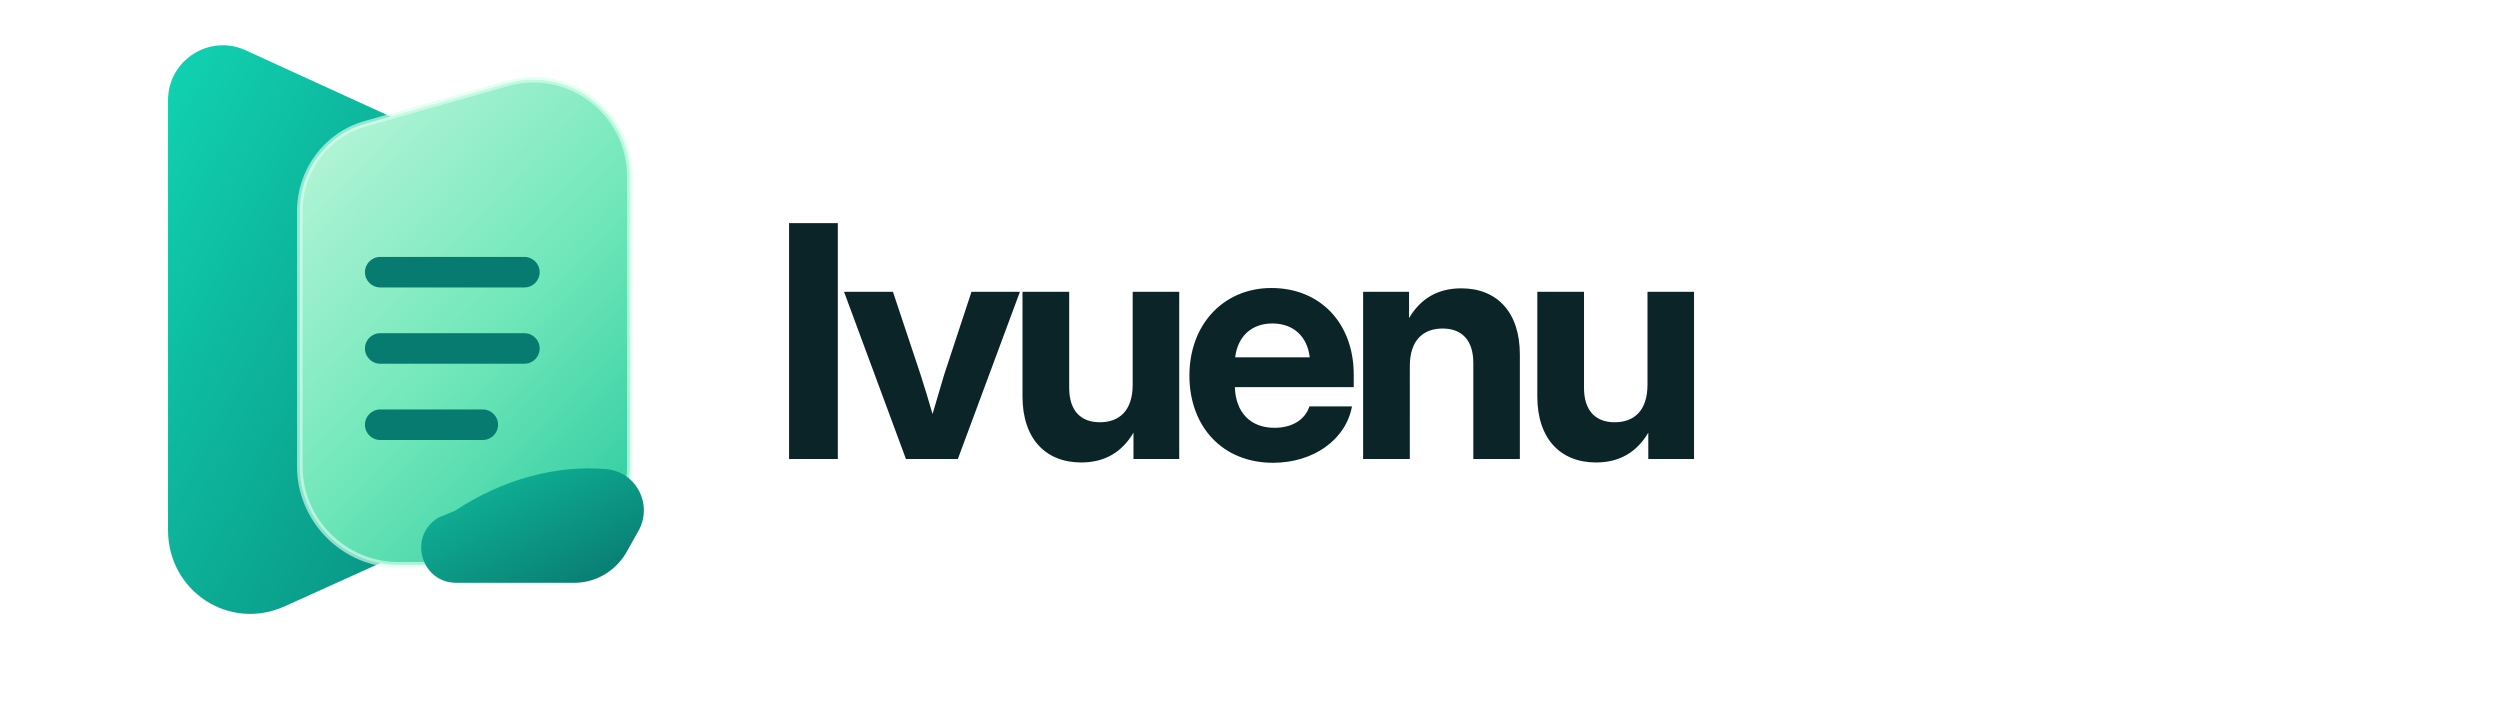
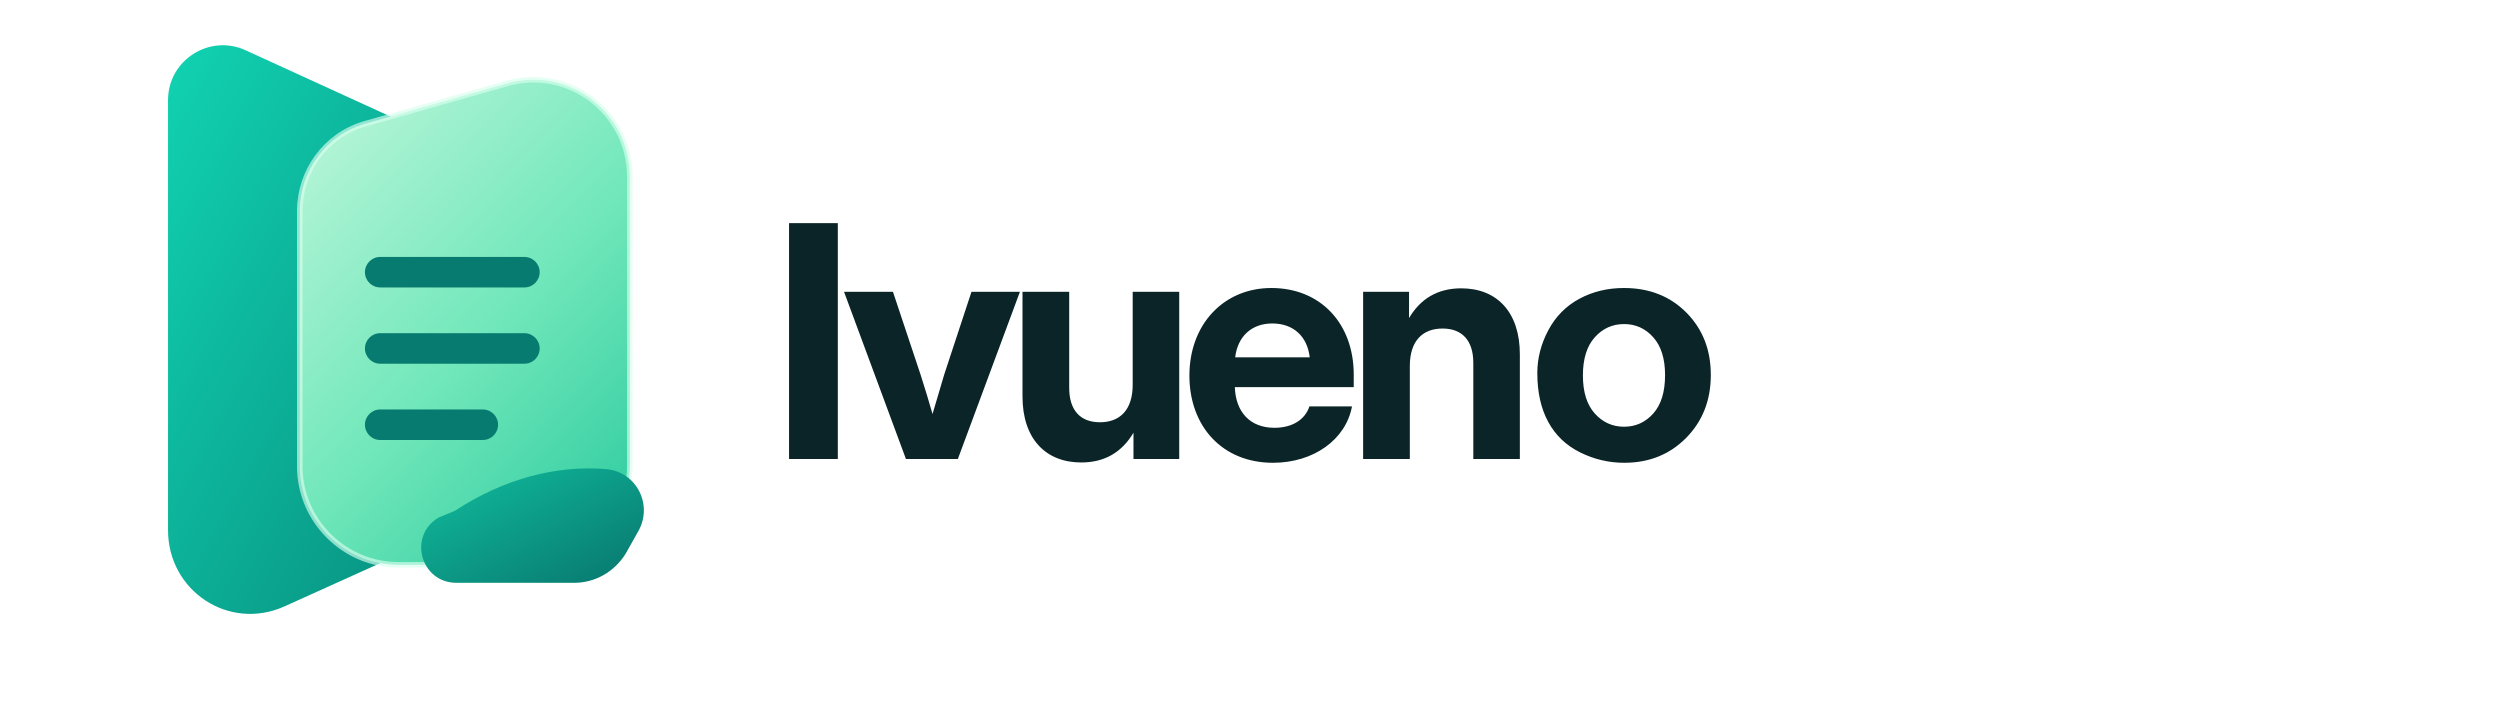
<svg xmlns="http://www.w3.org/2000/svg" viewBox="0 0 1280 360" role="img" aria-labelledby="title desc" version="1.1" id="svg12">
  <defs id="defs7">
    <linearGradient id="gBack" x1="0%" y1="0%" x2="100%" y2="100%">
      <stop offset="0%" stop-color="#11D3B2" id="stop1" />
      <stop offset="100%" stop-color="#078A7B" id="stop2" />
    </linearGradient>
    <linearGradient id="gFront" x1="15%" y1="0%" x2="85%" y2="100%">
      <stop offset="0%" stop-color="#B7F5D8" id="stop3" />
      <stop offset="55%" stop-color="#70E7BA" id="stop4" />
      <stop offset="100%" stop-color="#32CDA1" id="stop5" />
    </linearGradient>
    <linearGradient id="gTail" x1="0%" y1="0%" x2="100%" y2="100%">
      <stop offset="0%" stop-color="#10BE9E" id="stop6" />
      <stop offset="100%" stop-color="#08766E" id="stop7" />
    </linearGradient>
  </defs>
  <g transform="translate(20 -14) scale(.71)" id="g12">
    <path d="M93 92C93 63 123 44 149 56L278 115C302 126 317 150 317 176V355C317 379 303 400 281 410L177 457C137 475 93 446 93 402Z" fill="url(#gBack)" id="path7" />
    <path d="M188 172C188 143 207 117 235 109L337 80C382 67 426 101 426 147V356C426 395 394 427 355 427H259C220 427 188 395 188 356Z" fill="url(#gFront)" stroke="#D9FFEE" stroke-opacity=".65" stroke-width="4" id="path8" />
    <path d="M300 388C335 365 373 355 409 358C431 360 443 384 432 403L423 419C415 432 401 440 386 440H301C275 440 266 406 288 393Z" fill="url(#gTail)" id="path9" />
    <g fill="#087B70" id="g11">
      <rect x="235" y="205" width="126" height="22" rx="11" id="rect9" />
      <rect x="235" y="260" width="126" height="22" rx="11" id="rect10" />
      <rect x="235" y="315" width="96" height="22" rx="11" id="rect11" />
    </g>
  </g>
-   <path d="M 428.962,114.229 H 403.997 V 235 h 24.965 z M 463.84,235 h 26.586 l 31.773,-85.594 h -24.803 l -13.941,42.311 c -2.026,6.728 -4.053,13.536 -5.998,20.264 -1.945,-6.728 -3.972,-13.536 -6.16,-20.264 l -14.104,-42.311 h -25.046 z m 89.752,1.783 c 12.32,0 20.993,-5.512 26.748,-15.238 V 235 h 23.425 v -85.594 h -23.83 v 47.579 c 0,13.293 -6.89,19.21 -16.778,19.21 -9.97,0 -15.725,-6.079 -15.725,-17.589 v -49.2 h -23.911 v 53.577 c 0,21.642 11.834,33.8 30.071,33.8 z m 98.182,0.162 c 20.75,0 37.285,-11.834 40.446,-28.855 h -21.804 c -2.188,6.646 -8.592,10.942 -17.913,10.942 -12.563,0 -19.858,-8.187 -20.264,-20.831 h 60.872 v -6.403 c 0,-26.1 -16.94,-44.337 -42.148,-44.337 -24.56,0 -41.986,18.724 -41.986,44.823 0,26.019 16.859,44.661 42.797,44.661 z m -19.372,-53.982 c 1.297,-10.699 8.349,-17.346 19.048,-17.346 10.78,0 17.913,6.646 19.129,17.346 z m 89.428,4.458 c 0,-13.293 6.89,-19.21 16.778,-19.21 9.97,0 15.725,6.079 15.725,17.589 V 235 h 23.83 v -53.577 c 0,-21.642 -11.753,-33.8 -29.99,-33.8 -12.32,0 -20.993,5.512 -26.748,15.238 V 149.406 H 697.918 V 235 h 23.911 z m 95.345,49.362 c 12.32,0 20.993,-5.512 26.748,-15.238 V 235 h 23.425 V 149.406 H 843.517 v 47.579 c 0,13.293 -6.89,19.21 -16.778,19.21 -9.97,0 -15.725,-6.079 -15.725,-17.589 v -49.2 h -23.911 v 53.577 c 0,21.642 11.834,33.8 30.071,33.8 z" id="text12" style="font-weight:650;font-size:166px;font-family:'Inter Display', Inter, Arial, sans-serif;letter-spacing:-8;fill:#0a2427" aria-label="Ivuenu" />
+   <path d="M 428.962,114.229 H 403.997 V 235 h 24.965 z M 463.84,235 h 26.586 l 31.773,-85.594 h -24.803 l -13.941,42.311 c -2.026,6.728 -4.053,13.536 -5.998,20.264 -1.945,-6.728 -3.972,-13.536 -6.16,-20.264 l -14.104,-42.311 h -25.046 z m 89.752,1.783 c 12.32,0 20.993,-5.512 26.748,-15.238 V 235 h 23.425 v -85.594 h -23.83 v 47.579 c 0,13.293 -6.89,19.21 -16.778,19.21 -9.97,0 -15.725,-6.079 -15.725,-17.589 v -49.2 h -23.911 v 53.577 c 0,21.642 11.834,33.8 30.071,33.8 z m 98.182,0.162 c 20.75,0 37.285,-11.834 40.446,-28.855 h -21.804 c -2.188,6.646 -8.592,10.942 -17.913,10.942 -12.563,0 -19.858,-8.187 -20.264,-20.831 h 60.872 v -6.403 c 0,-26.1 -16.94,-44.337 -42.148,-44.337 -24.56,0 -41.986,18.724 -41.986,44.823 0,26.019 16.859,44.661 42.797,44.661 z m -19.372,-53.982 c 1.297,-10.699 8.349,-17.346 19.048,-17.346 10.78,0 17.913,6.646 19.129,17.346 z m 89.428,4.458 c 0,-13.293 6.89,-19.21 16.778,-19.21 9.97,0 15.725,6.079 15.725,17.589 V 235 h 23.83 v -53.577 c 0,-21.642 -11.753,-33.8 -29.99,-33.8 -12.32,0 -20.993,5.512 -26.748,15.238 V 149.406 H 697.918 V 235 h 23.911 z M787.103 190.994Q787.103 179.708 792.695 169.147Q798.288 158.586 808.542 153.023Q818.795 147.461 831.439 147.461Q850.974 147.461 863.456 160.077Q875.938 172.694 875.938 191.961Q875.938 211.39 863.334 224.168Q850.73 236.945 831.602 236.945Q819.768 236.945 809.028 231.625Q798.288 226.304 792.695 216.025Q787.103 205.747 787.103 190.994ZM810.446 192.203Q810.446 204.941 816.525 211.712Q822.604 218.484 831.521 218.484Q840.437 218.484 846.475 211.712Q852.514 204.941 852.514 192.042Q852.514 179.466 846.475 172.694Q840.437 165.922 831.521 165.922Q822.604 165.922 816.525 172.694Q810.446 179.466 810.446 192.203Z" id="text12" style="font-weight:650;font-size:166px;font-family:'Inter Display', Inter, Arial, sans-serif;letter-spacing:-8;fill:#0a2427" aria-label="Ivueno" />
</svg>
